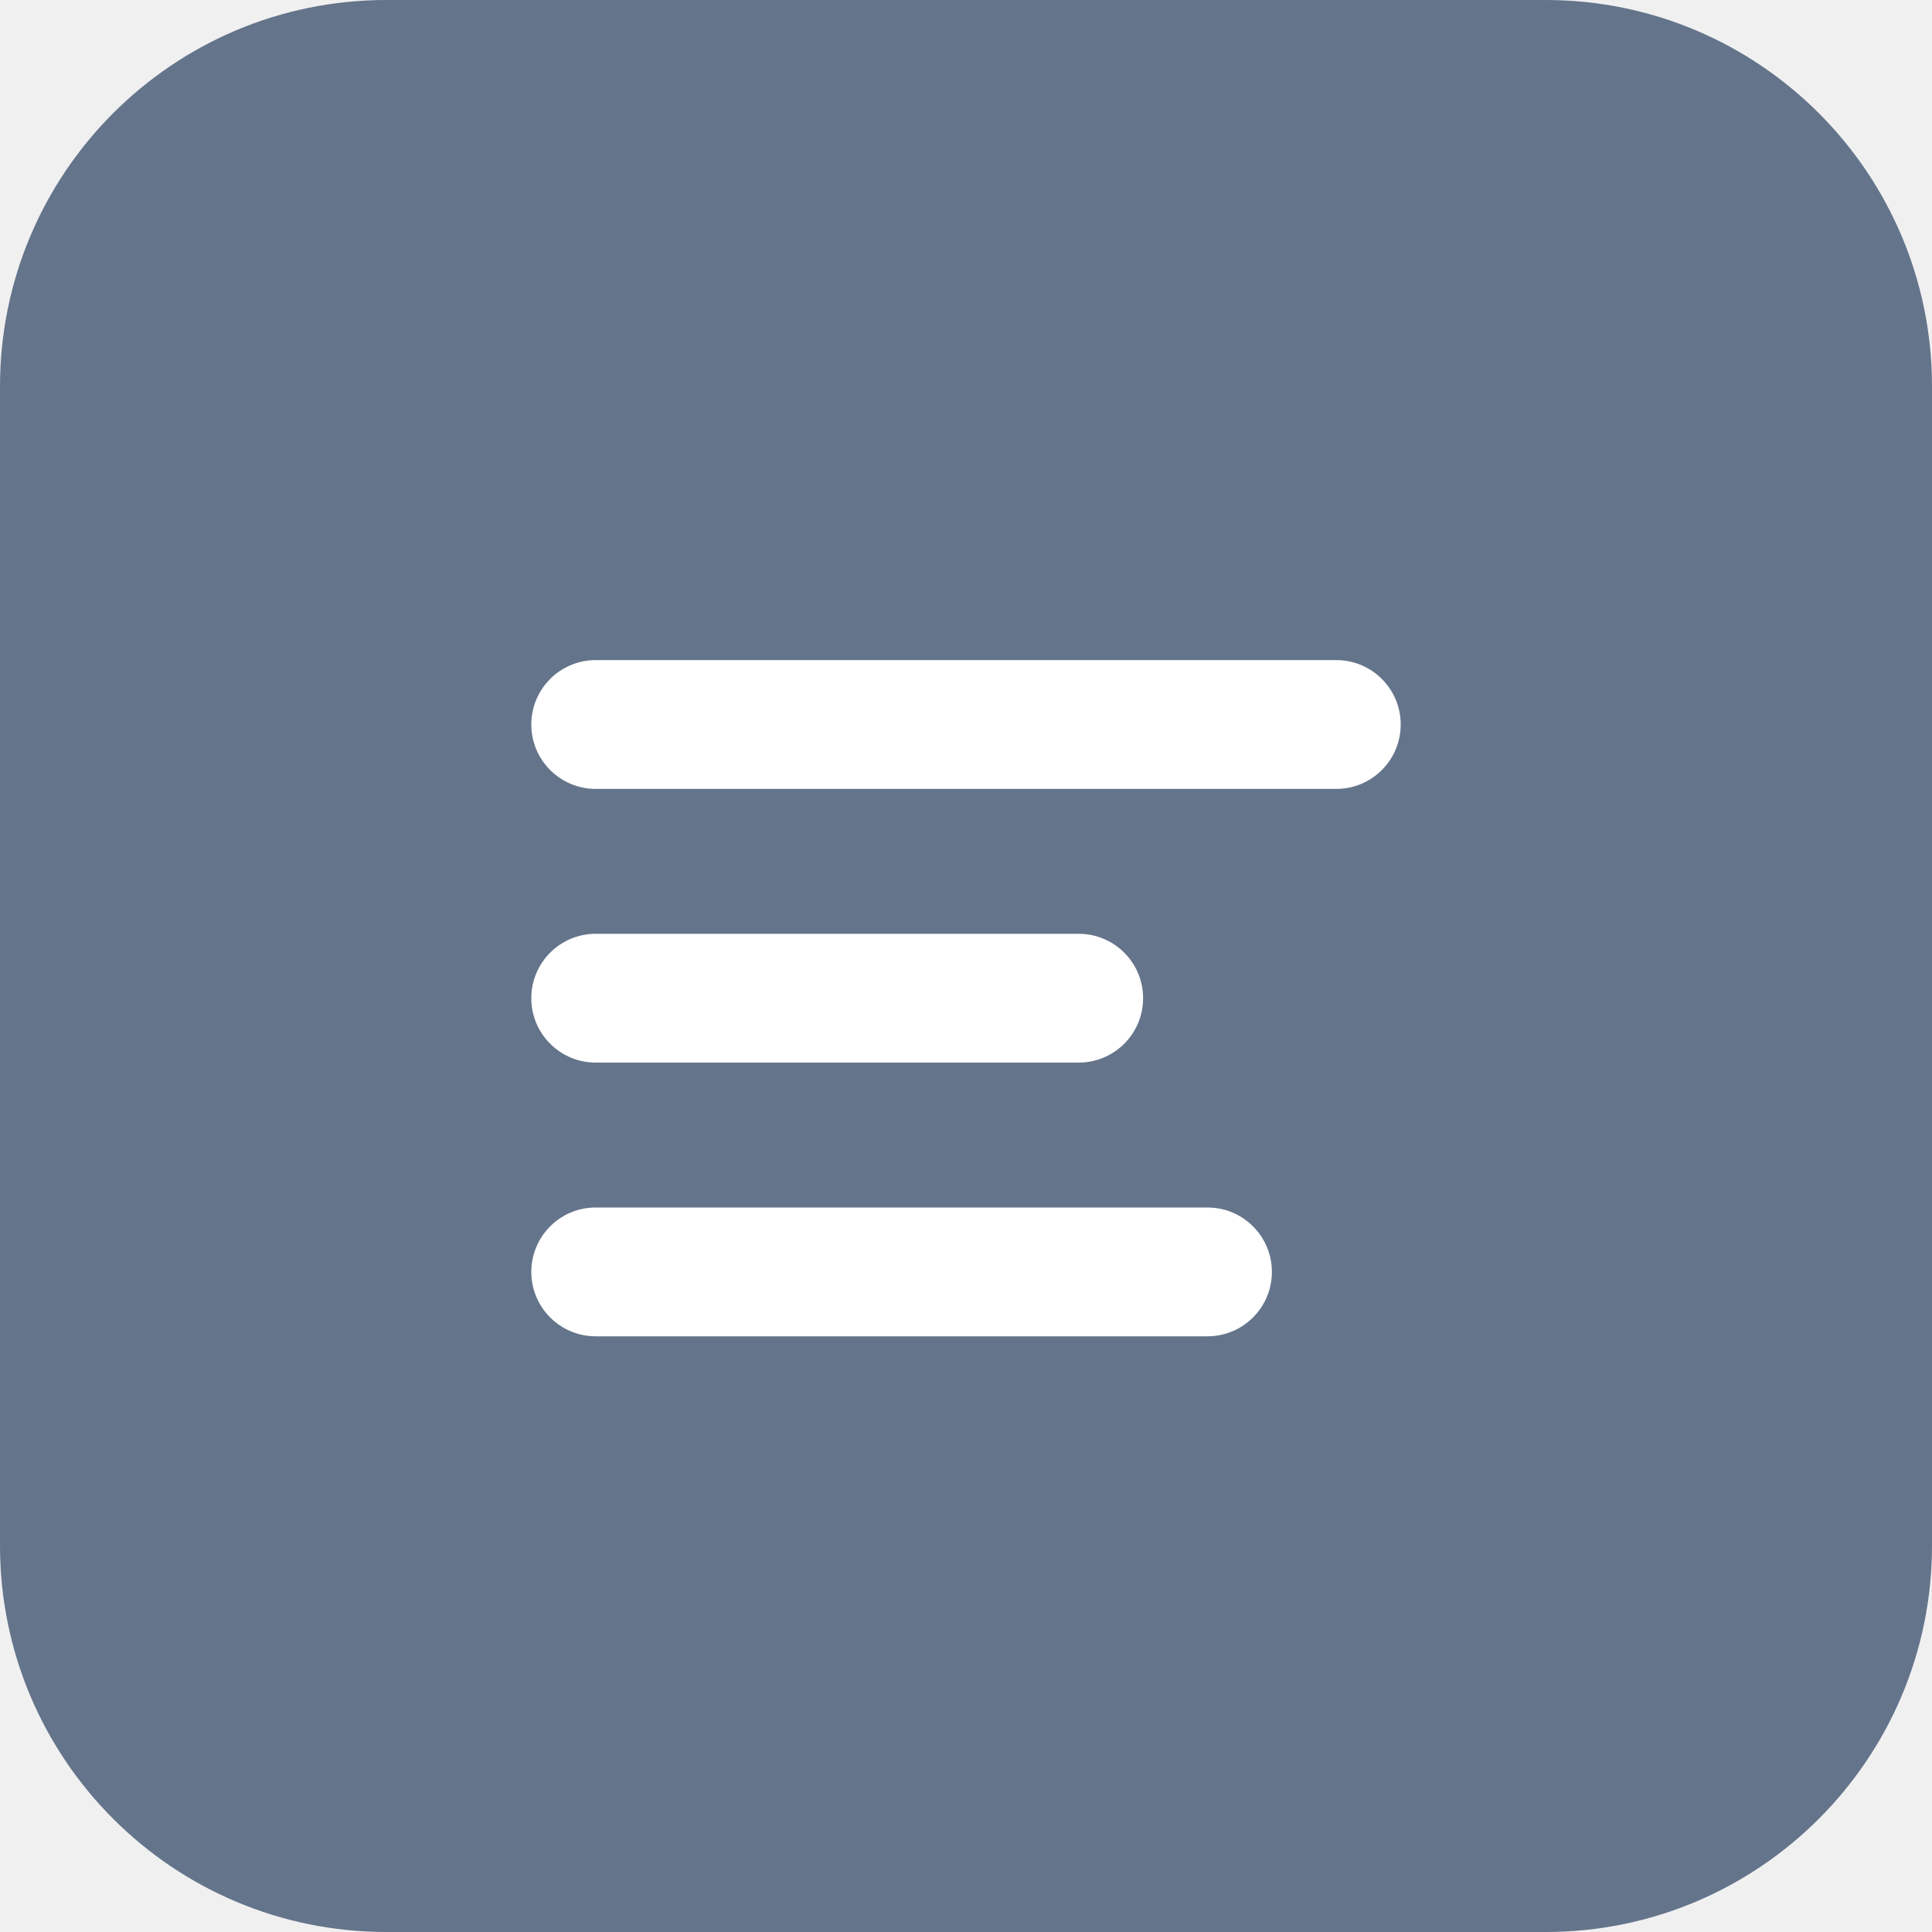
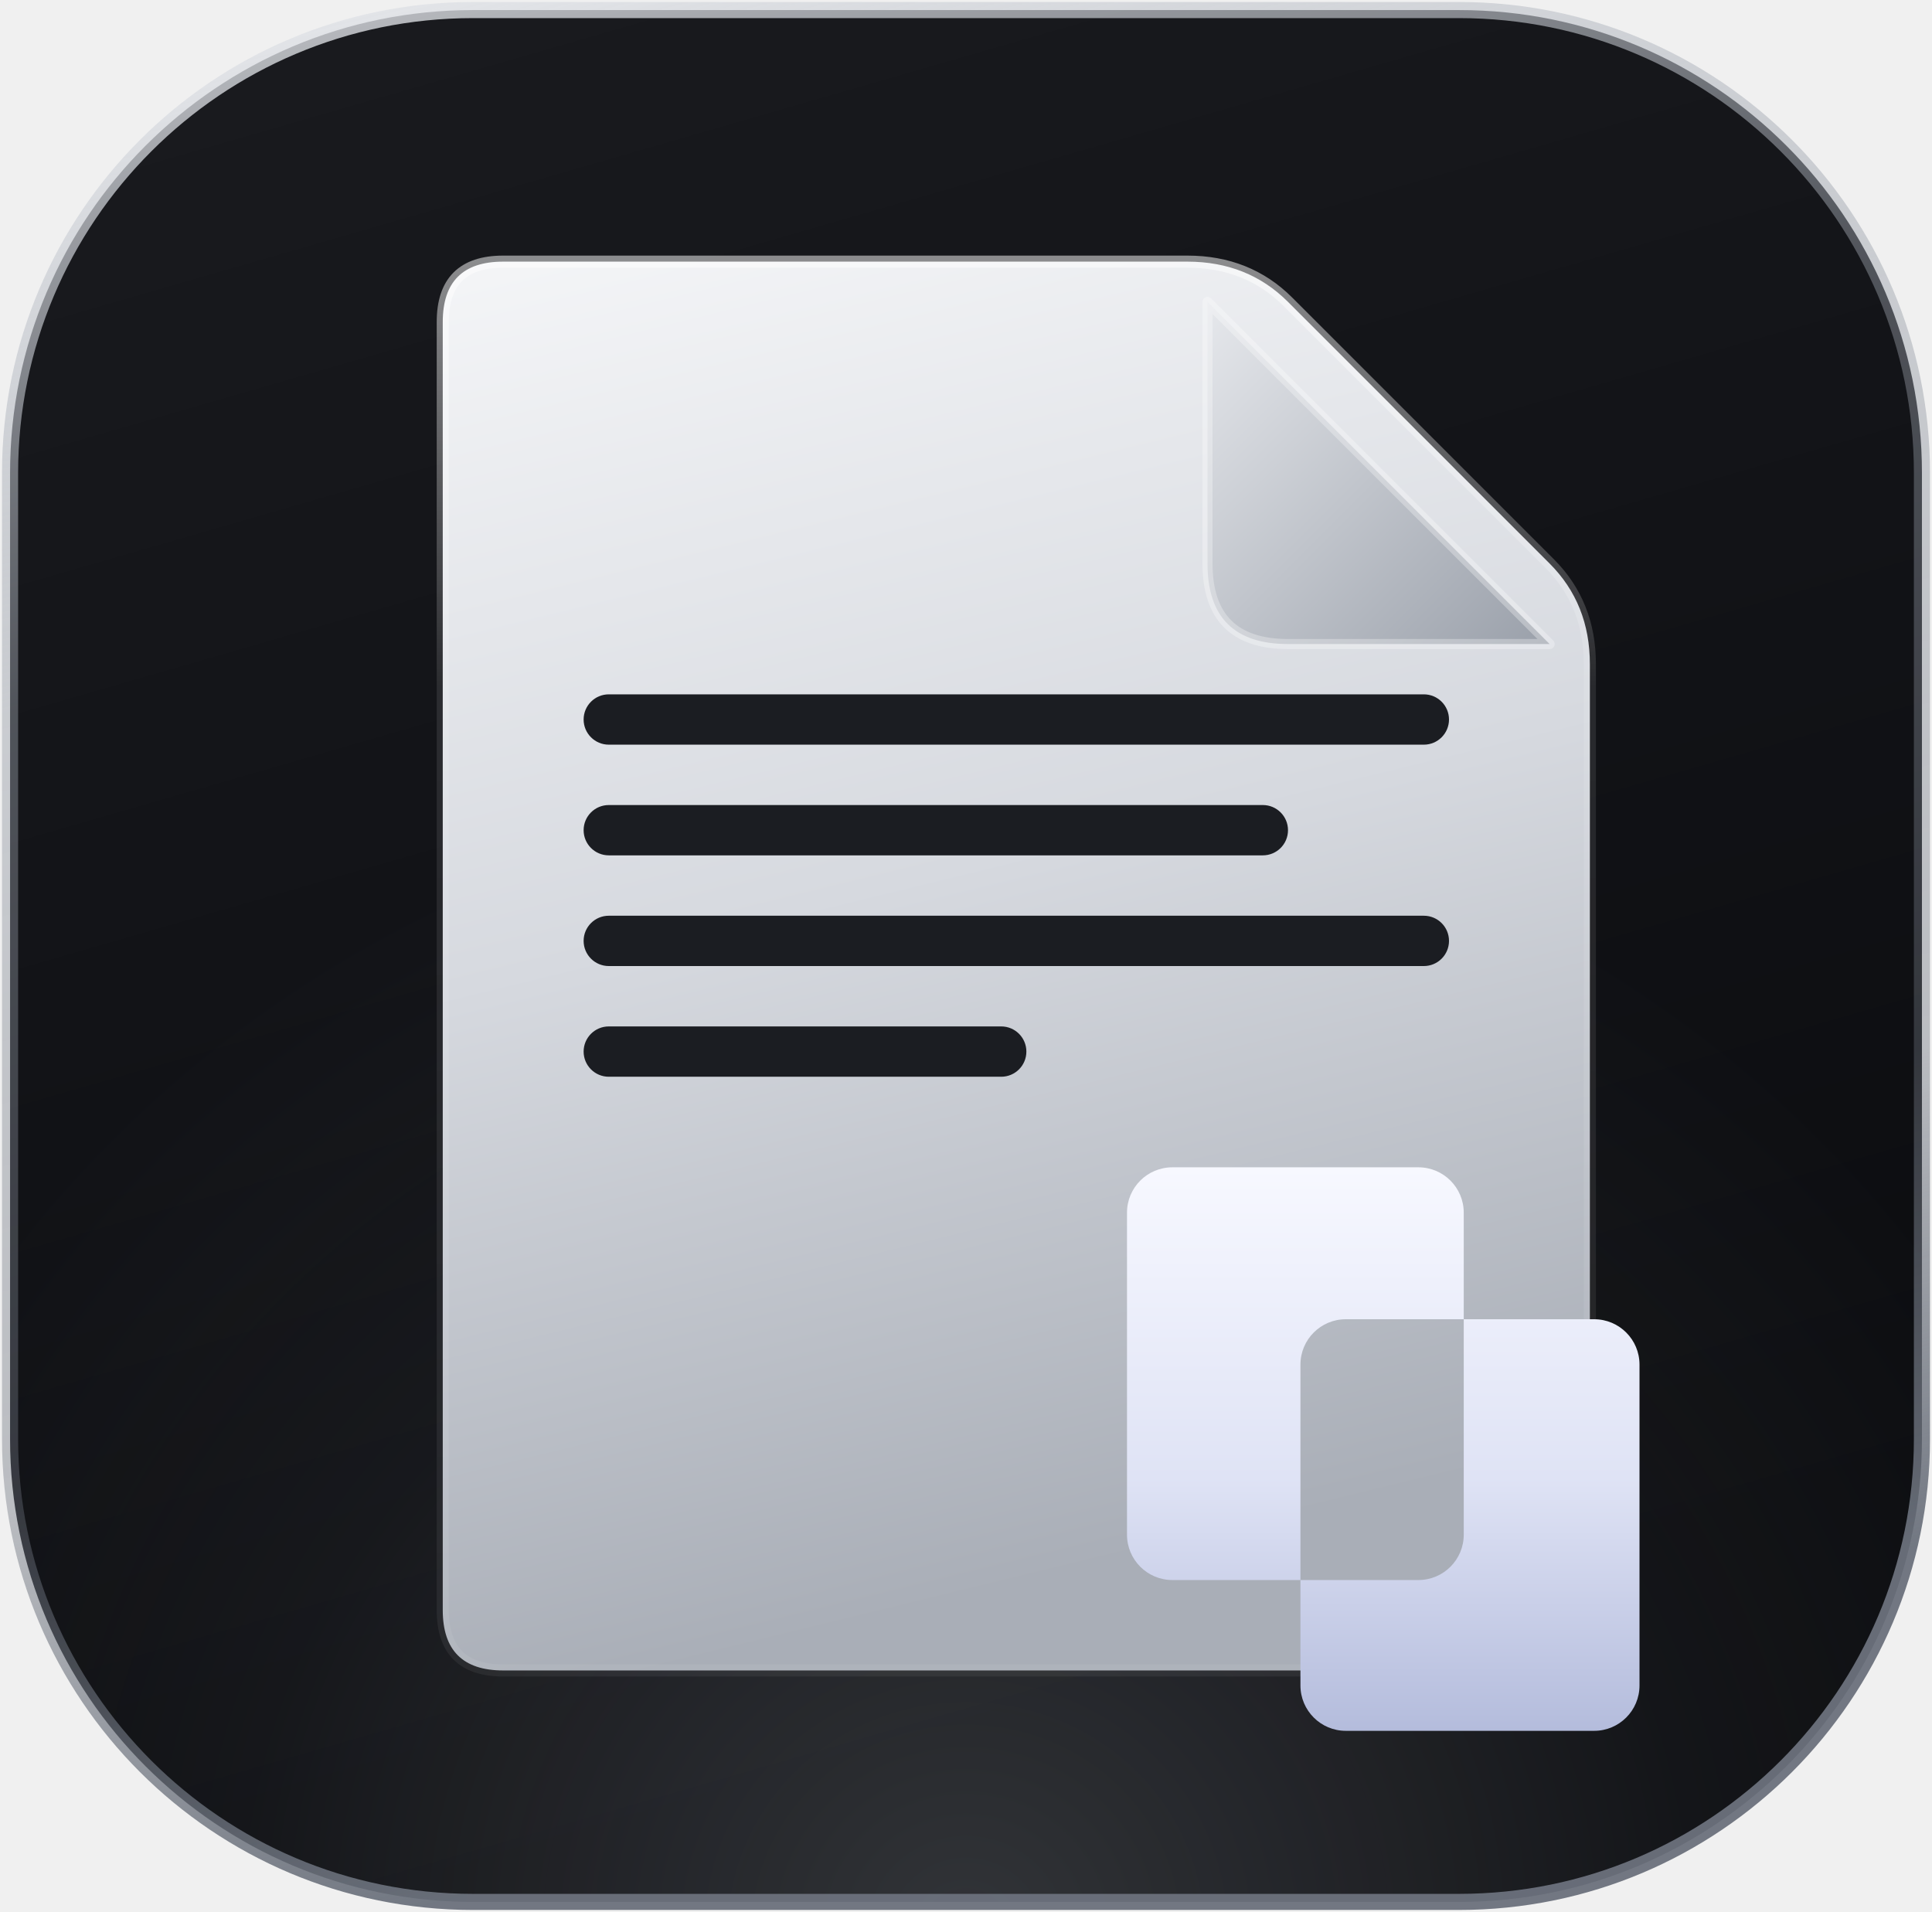
- <svg xmlns="http://www.w3.org/2000/svg" width="240" height="240" viewBox="0 0 240 240" fill="none">
-   <g clip-path="url(#clip0_file_txt)">
-     <path d="M48 240L192 240C218.51 240 240 218.51 240 192L240 48C240 21.49 218.51 1.91027e-05 192 1.67852e-05L48 4.19629e-06C21.49 1.87874e-06 1.91027e-05 21.49 1.67852e-05 48L4.19629e-06 192C1.87874e-06 218.51 21.49 240 48 240Z" fill="#64748B" />
-     <rect x="66" y="82" width="108" height="16" rx="8" fill="white" />
-     <rect x="66" y="116" width="76" height="16" rx="8" fill="white" />
-     <rect x="66" y="150" width="92" height="16" rx="8" fill="white" />
+ <svg xmlns="http://www.w3.org/2000/svg" width="192" height="190" viewBox="0 0 192 190" fill="none">
+   <defs>
+     <linearGradient id="txt-tf" x1="0" y1="0" x2="0.3" y2="1">
+       <stop offset="0" stop-color="#1a1b1f" />
+       <stop offset=".5" stop-color="#121317" />
+       <stop offset="1" stop-color="#0b0c0f" />
+     </linearGradient>
+     <radialGradient id="txt-tg" cx=".5" cy="1.02" r=".62">
+       <stop offset="0" stop-color="#b8bec8" stop-opacity="0.22" />
+       <stop offset=".6" stop-color="#b8bec8" stop-opacity="0.055" />
+       <stop offset="1" stop-color="#b8bec8" stop-opacity="0" />
+     </radialGradient>
+     <linearGradient id="txt-tr" x1="0" y1="0" x2="0.25" y2="1">
+       <stop offset="0" stop-color="#e8eaee" stop-opacity=".85" />
+       <stop offset=".35" stop-color="#9aa0aa" stop-opacity=".45" />
+       <stop offset=".75" stop-color="#6b717c" stop-opacity=".4" />
+       <stop offset="1" stop-color="#6b717c" stop-opacity=".95" />
+     </linearGradient>
+     <linearGradient id="txt-page" x1="0" y1="0" x2="0.2" y2="1">
+       <stop offset="0" stop-color="#f4f5f7" />
+       <stop offset=".5" stop-color="#d6d9df" />
+       <stop offset="1" stop-color="#a9aeb7" />
+     </linearGradient>
+     <linearGradient id="txt-flap" x1="0" y1="0" x2="1" y2="1">
+       <stop offset="0" stop-color="#e6e8ec" />
+       <stop offset="1" stop-color="#9aa0aa" />
+     </linearGradient>
+     <linearGradient id="txt-rim" x1="0" y1="0" x2="0" y2="1">
+       <stop offset="0" stop-color="#fff" stop-opacity=".5" />
+       <stop offset=".3" stop-color="#fff" stop-opacity=".1" />
+       <stop offset="1" stop-color="#fff" stop-opacity=".06" />
+     </linearGradient>
+     <linearGradient id="txt-gf" gradientUnits="userSpaceOnUse" x1="0" y1="0" x2="0" y2="100">
+       <stop offset="0" stop-color="#f7f8ff" />
+       <stop offset=".55" stop-color="#dfe3f5" />
+       <stop offset="1" stop-color="#b4bcdc" />
+     </linearGradient>
+   </defs>
+   <rect x="1" y="1" width="190" height="188" rx="46" fill="url(#txt-tf)" />
+   <rect x="1" y="1" width="190" height="188" rx="46" fill="url(#txt-tg)" />
+   <rect x="1" y="1" width="190" height="188" rx="46" fill="none" stroke="url(#txt-tr)" stroke-width="1.6" />
+   <path d="M50 26H118Q124 26 128 30L154 56Q158 60 158 66V160Q158 166 152 166H50Q44 166 44 160V32Q44 26 50 26Z" fill="url(#txt-page)" stroke="url(#txt-rim)" stroke-width="1.2" />
+   <path d="M120 30L154 64H128Q120 64 120 56Z" fill="url(#txt-flap)" stroke="#fff" stroke-opacity=".3" stroke-width="1" stroke-linejoin="round" />
+   <g fill="#1b1d22" stroke="#1b1d22" stroke-linecap="round" stroke-linejoin="round">
+     <rect x="58" y="69" width="86" height="5" rx="2.5" stroke="none" opacity="1" />
+     <rect x="58" y="80" width="70" height="5" rx="2.5" stroke="none" opacity="1" />
+     <rect x="58" y="91" width="86" height="5" rx="2.5" stroke="none" opacity="1" />
+     <rect x="58" y="102" width="44" height="5" rx="2.5" stroke="none" opacity="1" />
  </g>
-   <defs>
-     <clipPath id="clip0_file_txt">
-       <rect width="240" height="240" fill="white" />
-     </clipPath>
-   </defs>
+   <g transform="translate(112 116) scale(0.56) ">
+     <path fill-rule="evenodd" fill="url(#txt-gf)" d="M8.05 0.00H51.71A8.05 8.05 0 0 1 59.76 8.05V65.19A8.05 8.05 0 0 1 51.71 73.24H8.05A8.05 8.05 0 0 1 0.00 65.19V8.05A8.05 8.05 0 0 1 8.05 0.00ZM38.83 26.96H82.90A8.05 8.05 0 0 1 90.95 35.01V91.95A8.05 8.05 0 0 1 82.90 100.00H38.83A8.05 8.05 0 0 1 30.78 91.95V35.01A8.05 8.05 0 0 1 38.83 26.96Z" transform="scale(1 1)" />
+   </g>
</svg>
